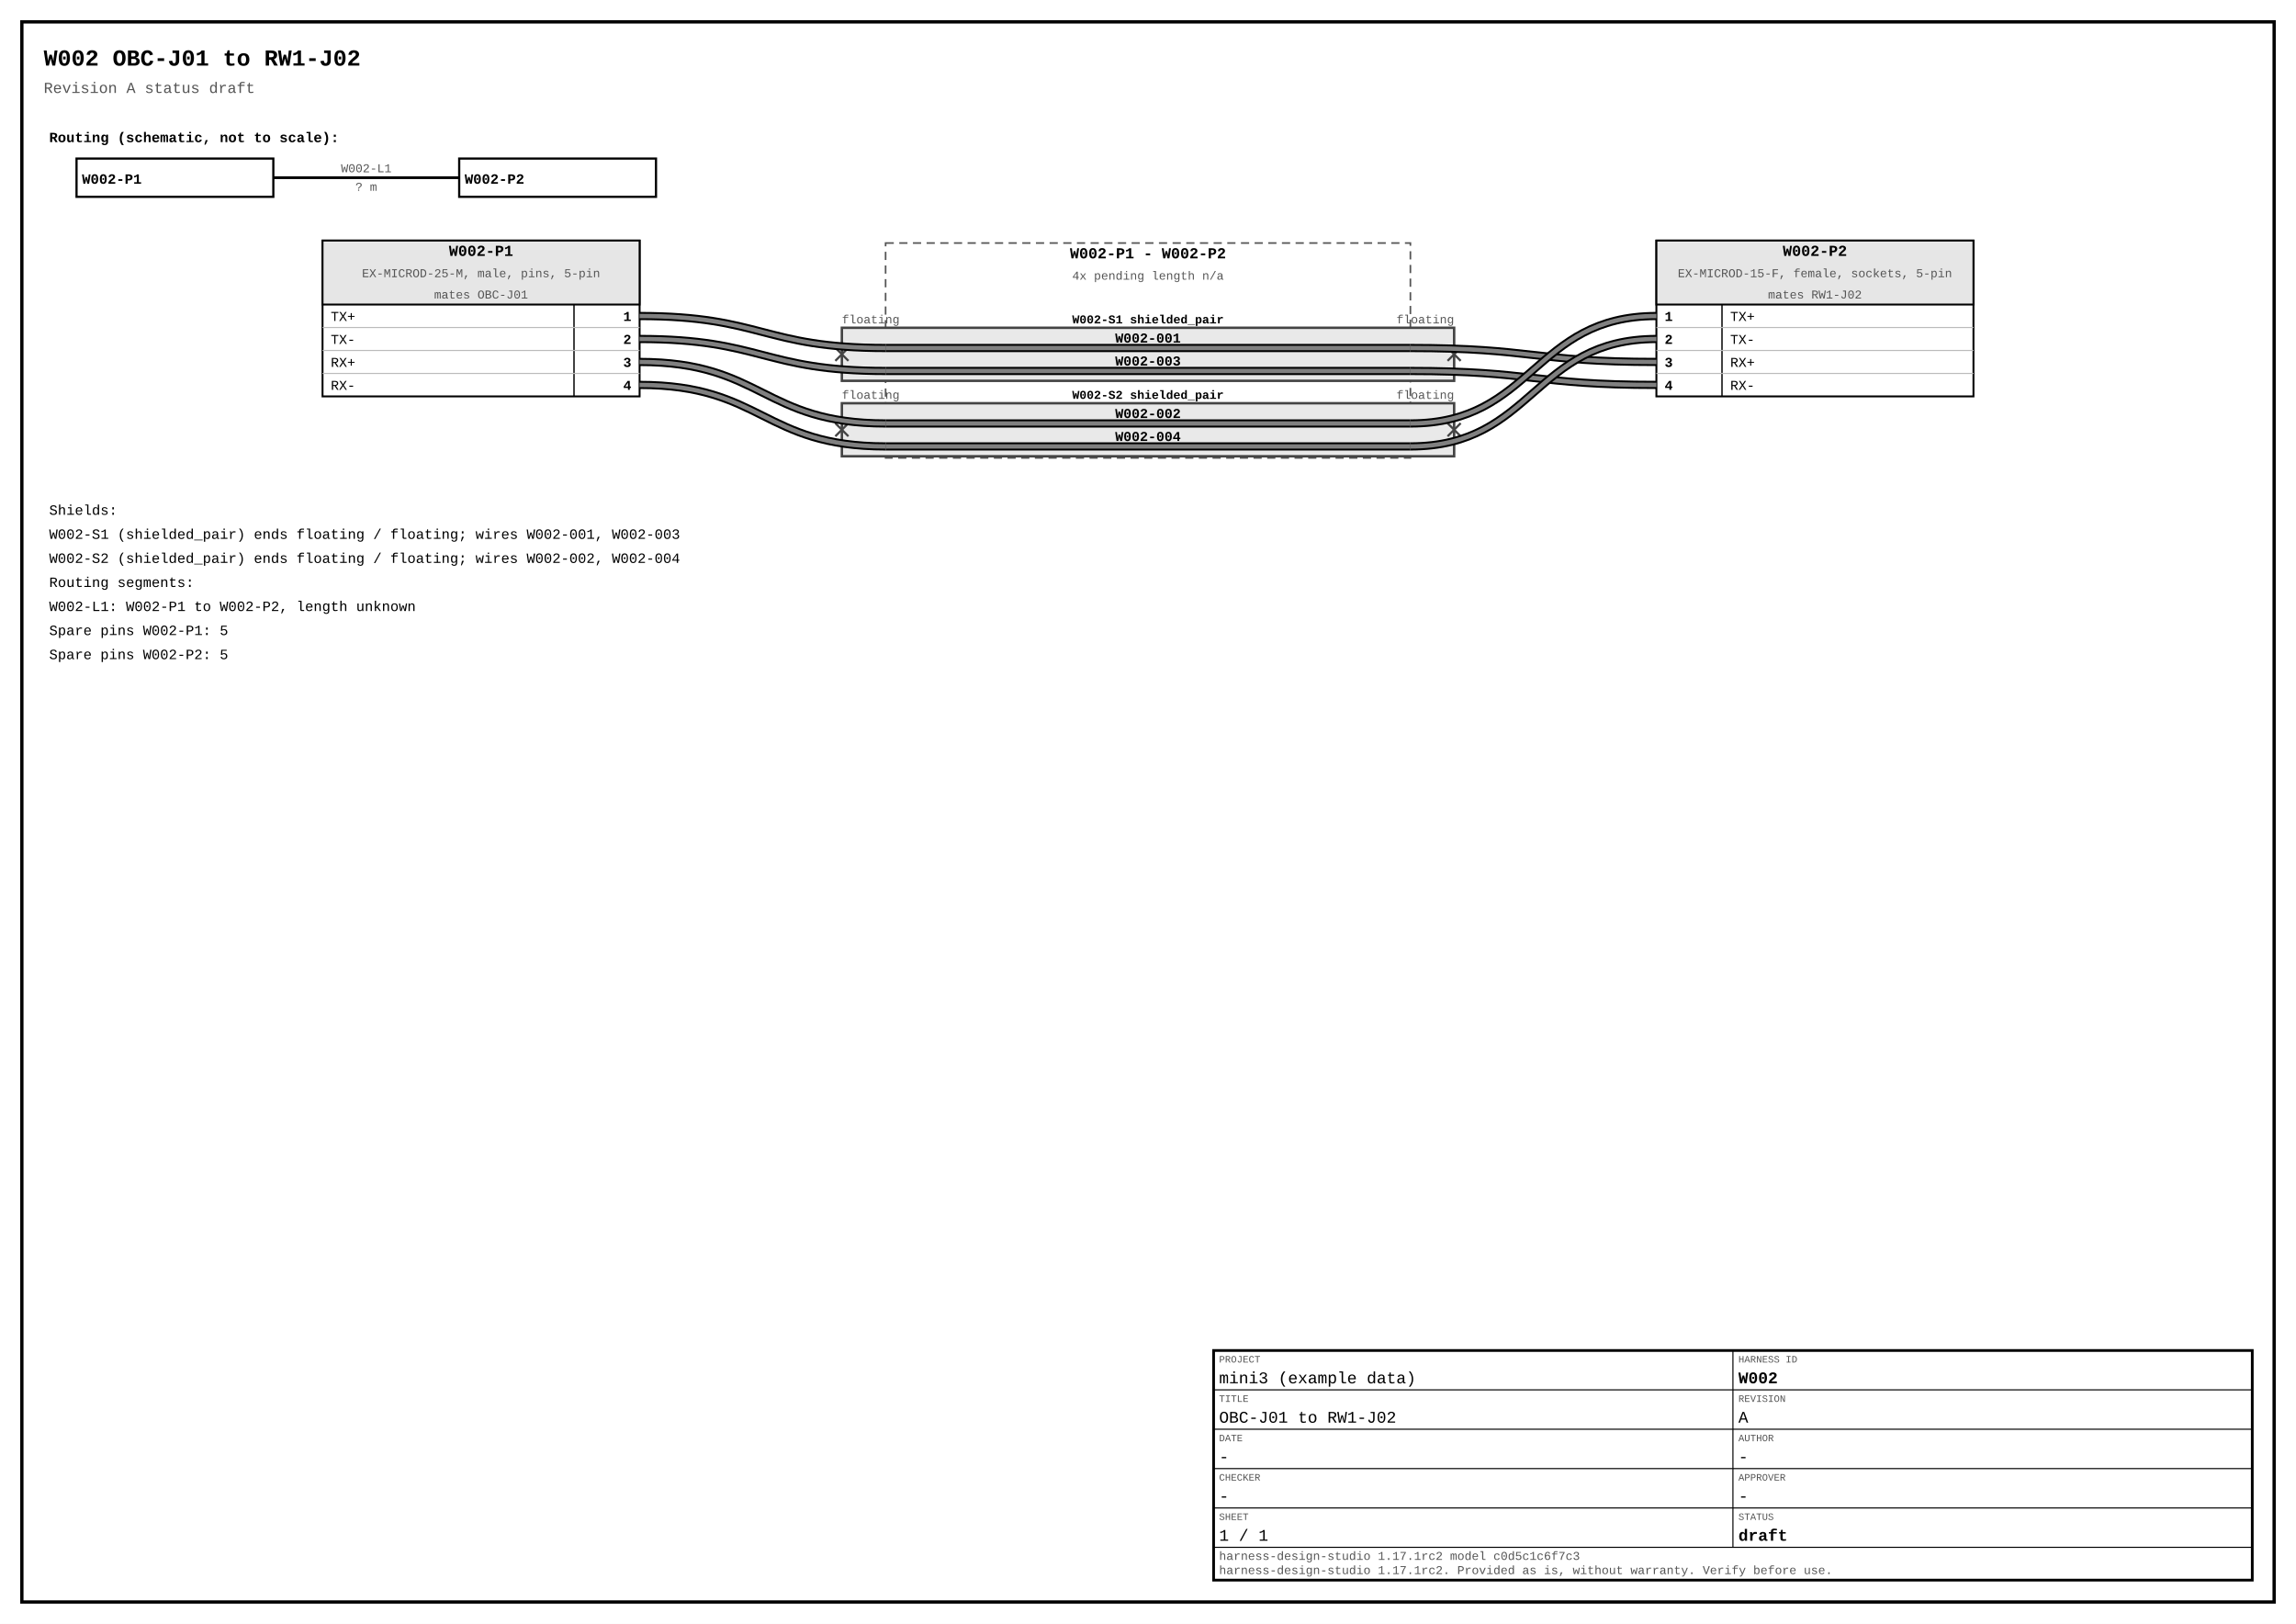
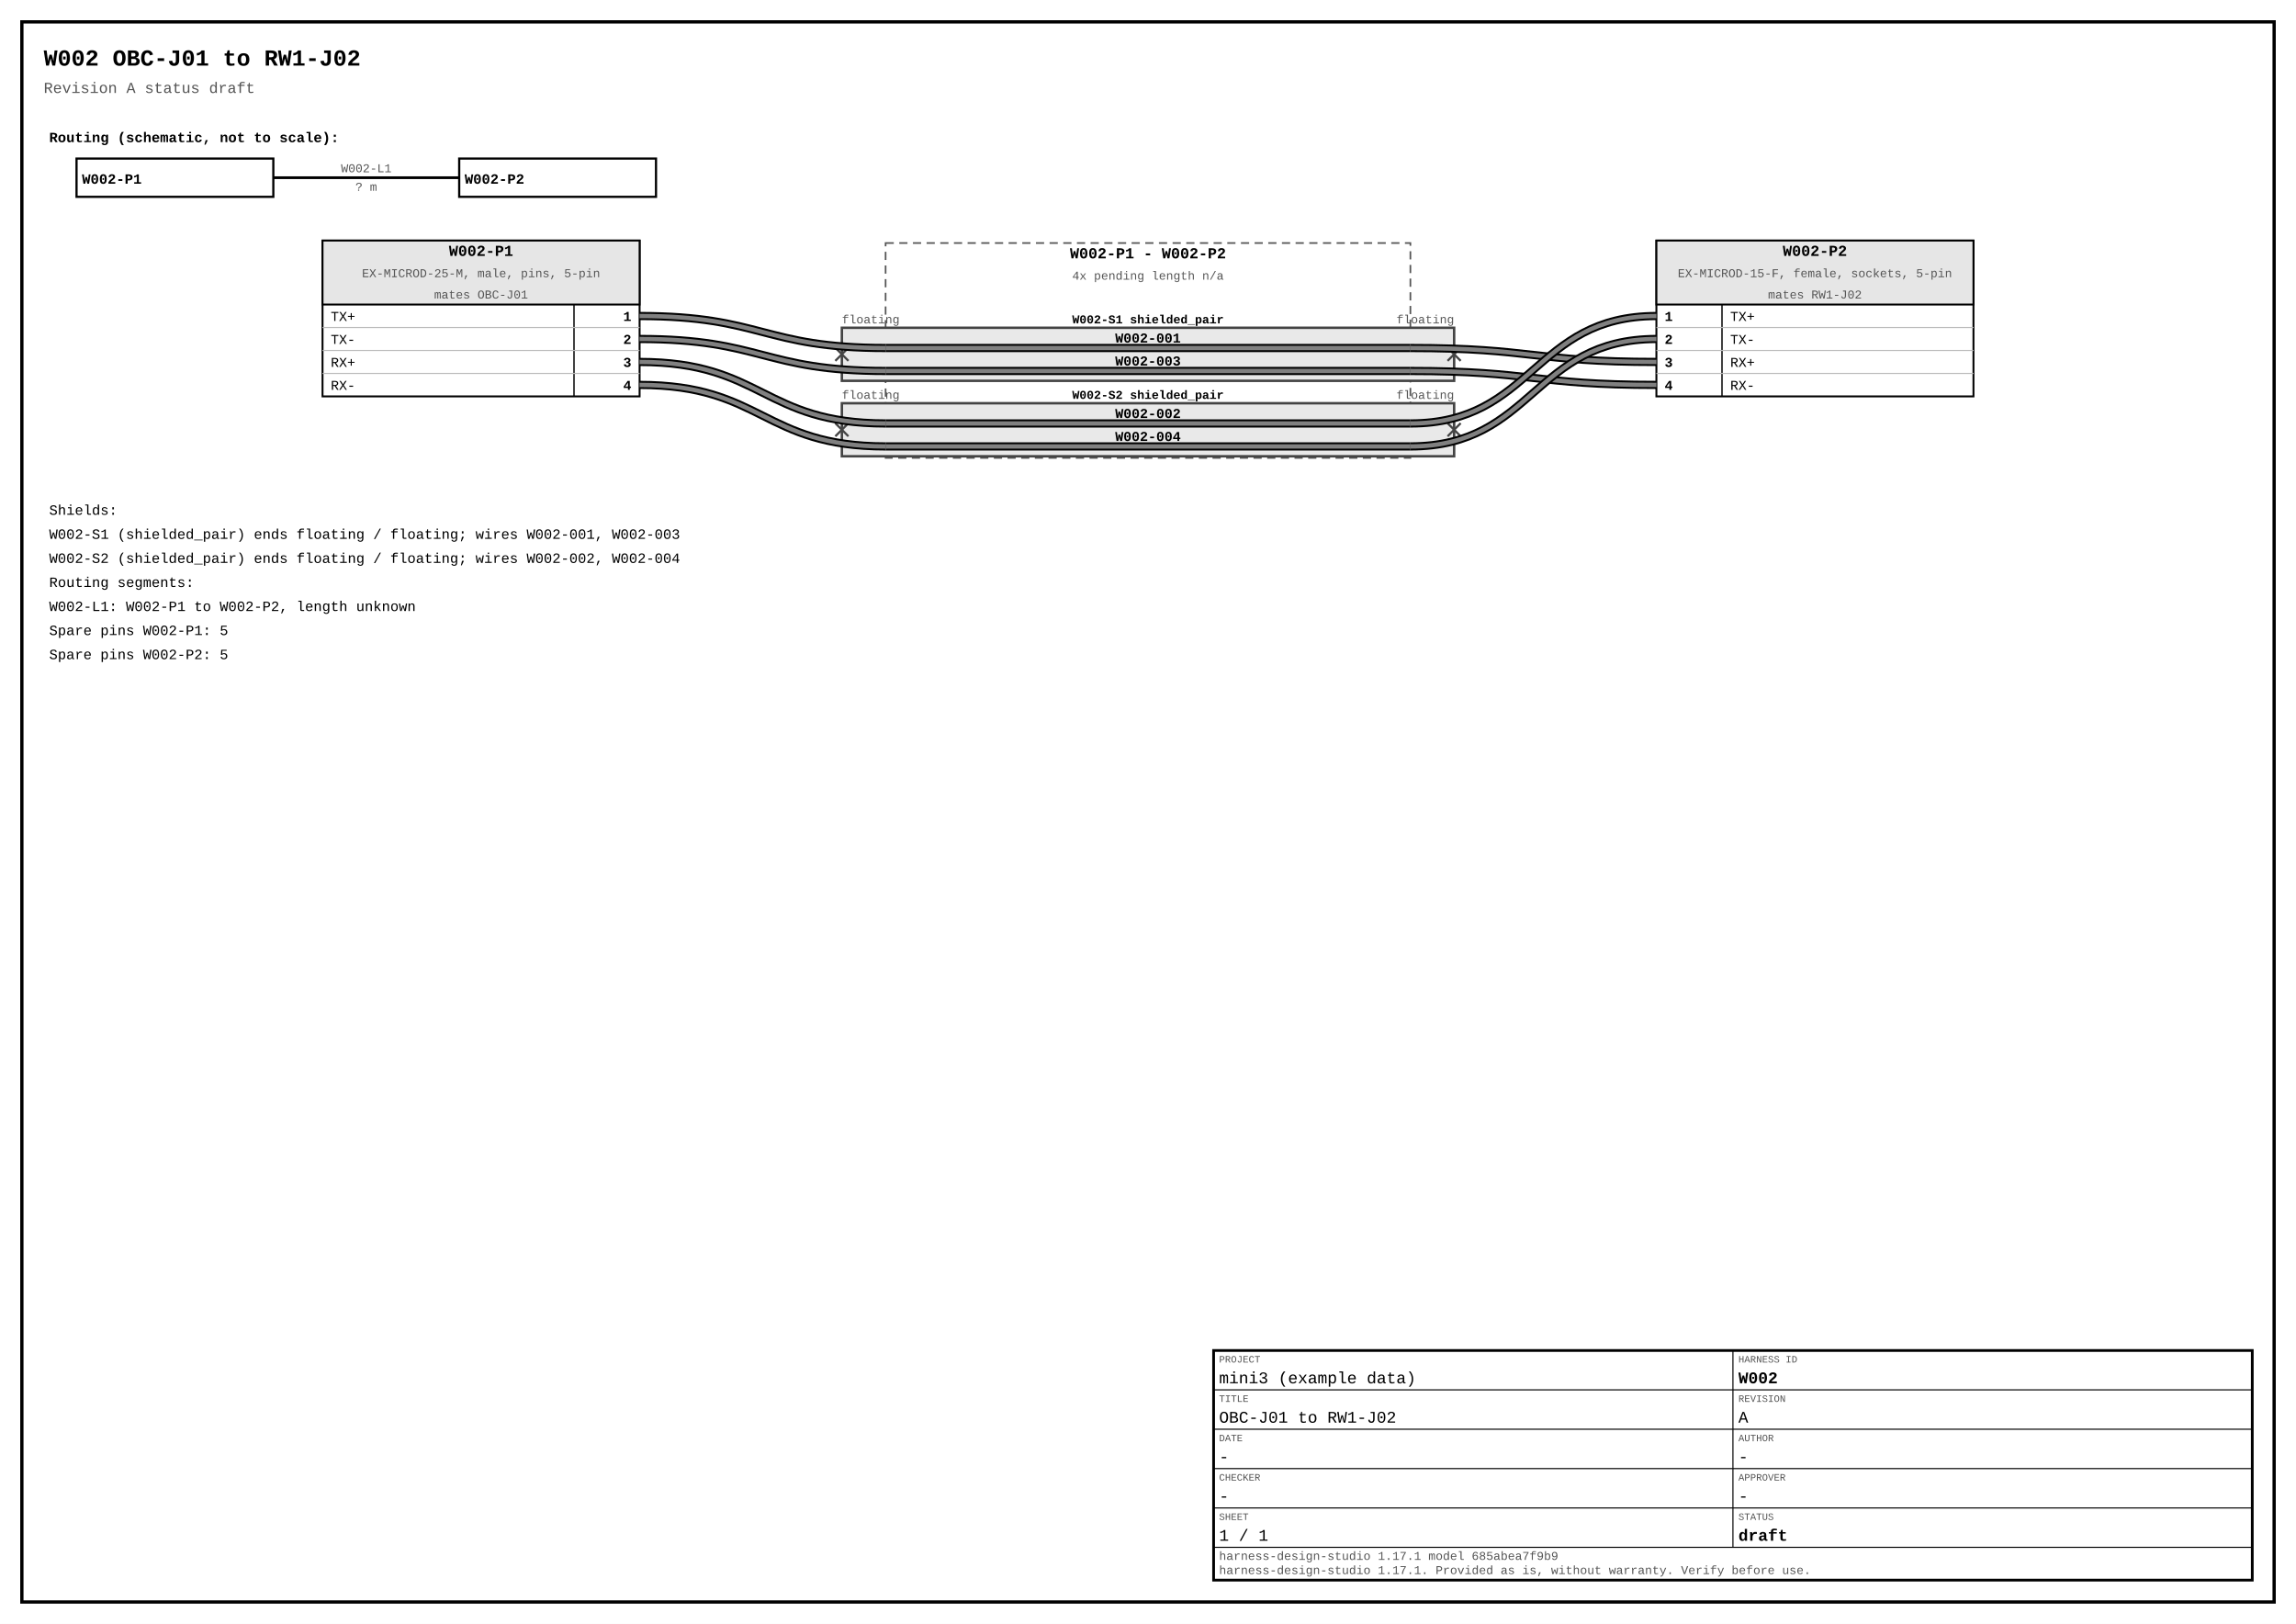
<svg xmlns="http://www.w3.org/2000/svg" width="420mm" height="297mm" viewBox="0 0 420 297" font-family="Courier New, Courier, monospace">
  <rect x="0" y="0" width="420" height="297" fill="#ffffff" />
  <rect x="4" y="4" width="412" height="289" fill="none" stroke="#000000" stroke-width="0.6" />
  <text x="8" y="12" font-size="4.2" font-weight="bold" text-anchor="start" fill="#000000">W002  OBC-J01 to RW1-J02</text>
  <text x="8" y="17" font-size="2.8" text-anchor="start" fill="#555555">Revision A  status draft</text>
  <text x="9" y="26" font-size="2.6" font-weight="bold" text-anchor="start" fill="#000000">Routing (schematic, not to scale):</text>
  <line x1="50" y1="32.5" x2="84" y2="32.5" stroke="#000000" stroke-width="0.5" />
  <text x="67" y="31.5" font-size="2.2" text-anchor="middle" fill="#555555">W002-L1</text>
  <text x="67" y="34.9" font-size="2.2" text-anchor="middle" fill="#555555">? m</text>
  <rect x="14" y="29" width="36" height="7" fill="#ffffff" stroke="#000000" stroke-width="0.4" />
  <text x="15" y="33.6" font-size="2.6" font-weight="bold" text-anchor="start" fill="#000000">W002-P1</text>
  <rect x="84" y="29" width="36" height="7" fill="#ffffff" stroke="#000000" stroke-width="0.4" />
  <text x="85" y="33.6" font-size="2.6" font-weight="bold" text-anchor="start" fill="#000000">W002-P2</text>
  <rect x="59" y="44" width="58" height="28.5" fill="#ffffff" stroke="#000000" stroke-width="0.35" />
  <rect x="59" y="44" width="58" height="11.7" fill="#e6e6e6" stroke="#000000" stroke-width="0.35" />
  <text x="88" y="46.8" font-size="2.8" font-weight="bold" text-anchor="middle" fill="#000000">W002-P1</text>
  <text x="88" y="50.7" font-size="2.2" text-anchor="middle" fill="#555555">EX-MICROD-25-M, male, pins, 5-pin</text>
  <text x="88" y="54.6" font-size="2.2" text-anchor="middle" fill="#555555">mates OBC-J01</text>
  <line x1="105" y1="55.7" x2="105" y2="72.5" stroke="#000000" stroke-width="0.25" />
  <line x1="59" y1="59.9" x2="117" y2="59.9" stroke="#bbbbbb" stroke-width="0.2" />
  <text x="60.5" y="58.7" font-size="2.5" text-anchor="start" fill="#000000" data-ref="sig/W002-P1/1">TX+</text>
  <text x="115.5" y="58.7" font-size="2.5" font-weight="bold" text-anchor="end" fill="#000000" data-ref="pin/W002-P1/1">1</text>
  <line x1="59" y1="64.1" x2="117" y2="64.1" stroke="#bbbbbb" stroke-width="0.2" />
  <text x="60.5" y="62.9" font-size="2.5" text-anchor="start" fill="#000000" data-ref="sig/W002-P1/2">TX-</text>
  <text x="115.5" y="62.9" font-size="2.5" font-weight="bold" text-anchor="end" fill="#000000" data-ref="pin/W002-P1/2">2</text>
  <line x1="59" y1="68.3" x2="117" y2="68.3" stroke="#bbbbbb" stroke-width="0.2" />
  <text x="60.5" y="67.1" font-size="2.5" text-anchor="start" fill="#000000" data-ref="sig/W002-P1/3">RX+</text>
  <text x="115.5" y="67.1" font-size="2.5" font-weight="bold" text-anchor="end" fill="#000000" data-ref="pin/W002-P1/3">3</text>
  <text x="60.5" y="71.3" font-size="2.5" text-anchor="start" fill="#000000" data-ref="sig/W002-P1/4">RX-</text>
  <text x="115.5" y="71.3" font-size="2.5" font-weight="bold" text-anchor="end" fill="#000000" data-ref="pin/W002-P1/4">4</text>
  <rect x="303" y="44" width="58" height="28.5" fill="#ffffff" stroke="#000000" stroke-width="0.35" />
  <rect x="303" y="44" width="58" height="11.7" fill="#e6e6e6" stroke="#000000" stroke-width="0.35" />
  <text x="332" y="46.8" font-size="2.8" font-weight="bold" text-anchor="middle" fill="#000000">W002-P2</text>
  <text x="332" y="50.7" font-size="2.2" text-anchor="middle" fill="#555555">EX-MICROD-15-F, female, sockets, 5-pin</text>
  <text x="332" y="54.6" font-size="2.2" text-anchor="middle" fill="#555555">mates RW1-J02</text>
  <line x1="315" y1="55.7" x2="315" y2="72.5" stroke="#000000" stroke-width="0.25" />
  <line x1="303" y1="59.9" x2="361" y2="59.9" stroke="#bbbbbb" stroke-width="0.2" />
  <text x="304.5" y="58.7" font-size="2.5" font-weight="bold" text-anchor="start" fill="#000000" data-ref="pin/W002-P2/1">1</text>
  <text x="316.5" y="58.7" font-size="2.5" text-anchor="start" fill="#000000" data-ref="sig/W002-P2/1">TX+</text>
  <line x1="303" y1="64.1" x2="361" y2="64.1" stroke="#bbbbbb" stroke-width="0.2" />
  <text x="304.5" y="62.9" font-size="2.5" font-weight="bold" text-anchor="start" fill="#000000" data-ref="pin/W002-P2/2">2</text>
  <text x="316.5" y="62.9" font-size="2.5" text-anchor="start" fill="#000000" data-ref="sig/W002-P2/2">TX-</text>
  <line x1="303" y1="68.3" x2="361" y2="68.3" stroke="#bbbbbb" stroke-width="0.2" />
  <text x="304.5" y="67.1" font-size="2.5" font-weight="bold" text-anchor="start" fill="#000000" data-ref="pin/W002-P2/3">3</text>
  <text x="316.5" y="67.1" font-size="2.5" text-anchor="start" fill="#000000" data-ref="sig/W002-P2/3">RX+</text>
  <text x="304.5" y="71.3" font-size="2.5" font-weight="bold" text-anchor="start" fill="#000000" data-ref="pin/W002-P2/4">4</text>
  <text x="316.5" y="71.3" font-size="2.5" text-anchor="start" fill="#000000" data-ref="sig/W002-P2/4">RX-</text>
  <rect x="162" y="44.45" width="96" height="39.3" fill="none" stroke="#555555" stroke-width="0.3" stroke-dasharray="1.5 1" />
  <text x="210" y="47.25" font-size="2.8" font-weight="bold" text-anchor="middle" fill="#000000">W002-P1 - W002-P2</text>
  <text x="210" y="51.15" font-size="2.2" text-anchor="middle" fill="#555555">4x  pending  length n/a</text>
  <rect x="154" y="59.95" width="112" height="9.7" fill="#e9e9e9" stroke="#444444" stroke-width="0.45" />
  <text x="210" y="59.15" font-size="2.2" font-weight="bold" text-anchor="middle" fill="#000000">W002-S1  shielded_pair</text>
  <text x="154" y="59.15" font-size="2.2" text-anchor="start" fill="#555555">floating</text>
  <text x="266" y="59.15" font-size="2.2" text-anchor="end" fill="#555555">floating</text>
  <line x1="152.8" y1="63.6" x2="155.2" y2="66" stroke="#444444" stroke-width="0.4" />
  <line x1="152.8" y1="66" x2="155.2" y2="63.6" stroke="#444444" stroke-width="0.4" />
  <line x1="264.8" y1="63.6" x2="267.2" y2="66" stroke="#444444" stroke-width="0.4" />
  <line x1="264.8" y1="66" x2="267.2" y2="63.6" stroke="#444444" stroke-width="0.4" />
  <rect x="154" y="73.75" width="112" height="9.7" fill="#e9e9e9" stroke="#444444" stroke-width="0.45" />
  <text x="210" y="72.95" font-size="2.2" font-weight="bold" text-anchor="middle" fill="#000000">W002-S2  shielded_pair</text>
  <text x="154" y="72.95" font-size="2.2" text-anchor="start" fill="#555555">floating</text>
  <text x="266" y="72.95" font-size="2.2" text-anchor="end" fill="#555555">floating</text>
  <line x1="152.8" y1="77.4" x2="155.2" y2="79.8" stroke="#444444" stroke-width="0.4" />
  <line x1="152.8" y1="79.8" x2="155.2" y2="77.4" stroke="#444444" stroke-width="0.4" />
  <line x1="264.8" y1="77.4" x2="267.2" y2="79.8" stroke="#444444" stroke-width="0.4" />
  <line x1="264.8" y1="79.8" x2="267.2" y2="77.4" stroke="#444444" stroke-width="0.4" />
  <path d="M 117 57.8 C 139.5 57.8 139.5 63.65 162 63.65" fill="none" stroke="#000000" stroke-width="1.5" />
  <line x1="162" y1="63.65" x2="258" y2="63.65" stroke="#000000" stroke-width="1.5" />
  <path d="M 258 63.65 C 280.5 63.65 280.5 66.2 303 66.2" fill="none" stroke="#000000" stroke-width="1.5" />
  <path d="M 117 57.8 C 139.5 57.8 139.5 63.65 162 63.65" fill="none" stroke="#808080" stroke-width="0.8" />
  <line x1="162" y1="63.65" x2="258" y2="63.65" stroke="#808080" stroke-width="0.8" />
  <path d="M 258 63.65 C 280.5 63.65 280.5 66.2 303 66.2" fill="none" stroke="#808080" stroke-width="0.8" />
  <text x="210" y="62.65" font-size="2.5" font-weight="bold" text-anchor="middle" fill="#000000">W002-001</text>
  <path d="M 117 62 C 139.5 62 139.5 67.85 162 67.85" fill="none" stroke="#000000" stroke-width="1.5" />
  <line x1="162" y1="67.85" x2="258" y2="67.85" stroke="#000000" stroke-width="1.5" />
  <path d="M 258 67.85 C 280.5 67.85 280.5 70.4 303 70.4" fill="none" stroke="#000000" stroke-width="1.5" />
  <path d="M 117 62 C 139.5 62 139.5 67.85 162 67.85" fill="none" stroke="#808080" stroke-width="0.8" />
  <line x1="162" y1="67.85" x2="258" y2="67.85" stroke="#808080" stroke-width="0.8" />
  <path d="M 258 67.85 C 280.5 67.85 280.5 70.4 303 70.4" fill="none" stroke="#808080" stroke-width="0.8" />
  <text x="210" y="66.85" font-size="2.5" font-weight="bold" text-anchor="middle" fill="#000000">W002-003</text>
  <path d="M 117 66.2 C 139.5 66.2 139.5 77.45 162 77.45" fill="none" stroke="#000000" stroke-width="1.5" />
  <line x1="162" y1="77.45" x2="258" y2="77.45" stroke="#000000" stroke-width="1.5" />
  <path d="M 258 77.45 C 280.5 77.45 280.5 57.8 303 57.8" fill="none" stroke="#000000" stroke-width="1.5" />
  <path d="M 117 66.2 C 139.5 66.2 139.5 77.45 162 77.45" fill="none" stroke="#808080" stroke-width="0.8" />
  <line x1="162" y1="77.45" x2="258" y2="77.45" stroke="#808080" stroke-width="0.8" />
  <path d="M 258 77.45 C 280.5 77.45 280.5 57.8 303 57.8" fill="none" stroke="#808080" stroke-width="0.8" />
  <text x="210" y="76.45" font-size="2.5" font-weight="bold" text-anchor="middle" fill="#000000">W002-002</text>
  <path d="M 117 70.4 C 139.5 70.4 139.5 81.65 162 81.65" fill="none" stroke="#000000" stroke-width="1.5" />
  <line x1="162" y1="81.65" x2="258" y2="81.65" stroke="#000000" stroke-width="1.5" />
  <path d="M 258 81.65 C 280.5 81.65 280.5 62 303 62" fill="none" stroke="#000000" stroke-width="1.5" />
  <path d="M 117 70.4 C 139.5 70.4 139.5 81.65 162 81.65" fill="none" stroke="#808080" stroke-width="0.8" />
  <line x1="162" y1="81.65" x2="258" y2="81.65" stroke="#808080" stroke-width="0.8" />
  <path d="M 258 81.65 C 280.5 81.65 280.5 62 303 62" fill="none" stroke="#808080" stroke-width="0.8" />
  <text x="210" y="80.65" font-size="2.5" font-weight="bold" text-anchor="middle" fill="#000000">W002-004</text>
  <text x="9" y="94.15" font-size="2.6" text-anchor="start" fill="#000000">Shields:</text>
  <text x="9" y="98.55" font-size="2.6" text-anchor="start" fill="#000000">  W002-S1 (shielded_pair) ends floating / floating; wires W002-001, W002-003</text>
  <text x="9" y="102.95" font-size="2.6" text-anchor="start" fill="#000000">  W002-S2 (shielded_pair) ends floating / floating; wires W002-002, W002-004</text>
  <text x="9" y="107.35" font-size="2.6" text-anchor="start" fill="#000000">Routing segments:</text>
  <text x="9" y="111.75" font-size="2.6" text-anchor="start" fill="#000000">  W002-L1: W002-P1 to W002-P2, length unknown</text>
  <text x="9" y="116.15" font-size="2.6" text-anchor="start" fill="#000000">Spare pins W002-P1: 5</text>
  <text x="9" y="120.55" font-size="2.6" text-anchor="start" fill="#000000">Spare pins W002-P2: 5</text>
  <rect x="222" y="247" width="190" height="42" fill="none" stroke="#000000" stroke-width="0.5" />
  <line x1="222" y1="247" x2="317" y2="247" stroke="#000000" stroke-width="0.2" />
  <text x="223" y="249.2" font-size="1.8" text-anchor="start" fill="#555555">PROJECT</text>
  <text x="223" y="253" font-size="3" text-anchor="start" fill="#000000">mini3 (example data)</text>
  <line x1="317" y1="247" x2="412" y2="247" stroke="#000000" stroke-width="0.2" />
  <text x="318" y="249.2" font-size="1.8" text-anchor="start" fill="#555555">HARNESS ID</text>
  <text x="318" y="253" font-size="3" font-weight="bold" text-anchor="start" fill="#000000">W002</text>
  <line x1="222" y1="254.2" x2="317" y2="254.2" stroke="#000000" stroke-width="0.2" />
  <text x="223" y="256.4" font-size="1.8" text-anchor="start" fill="#555555">TITLE</text>
  <text x="223" y="260.2" font-size="3" text-anchor="start" fill="#000000">OBC-J01 to RW1-J02</text>
  <line x1="317" y1="254.2" x2="412" y2="254.2" stroke="#000000" stroke-width="0.2" />
  <text x="318" y="256.4" font-size="1.8" text-anchor="start" fill="#555555">REVISION</text>
  <text x="318" y="260.2" font-size="3" text-anchor="start" fill="#000000">A</text>
  <line x1="222" y1="261.4" x2="317" y2="261.4" stroke="#000000" stroke-width="0.2" />
  <text x="223" y="263.6" font-size="1.8" text-anchor="start" fill="#555555">DATE</text>
  <text x="223" y="267.4" font-size="3" text-anchor="start" fill="#000000">-</text>
  <line x1="317" y1="261.4" x2="412" y2="261.4" stroke="#000000" stroke-width="0.2" />
  <text x="318" y="263.6" font-size="1.8" text-anchor="start" fill="#555555">AUTHOR</text>
  <text x="318" y="267.4" font-size="3" text-anchor="start" fill="#000000">-</text>
  <line x1="222" y1="268.6" x2="317" y2="268.6" stroke="#000000" stroke-width="0.2" />
  <text x="223" y="270.8" font-size="1.8" text-anchor="start" fill="#555555">CHECKER</text>
  <text x="223" y="274.6" font-size="3" text-anchor="start" fill="#000000">-</text>
  <line x1="317" y1="268.6" x2="412" y2="268.6" stroke="#000000" stroke-width="0.2" />
  <text x="318" y="270.8" font-size="1.8" text-anchor="start" fill="#555555">APPROVER</text>
  <text x="318" y="274.6" font-size="3" text-anchor="start" fill="#000000">-</text>
  <line x1="222" y1="275.8" x2="317" y2="275.8" stroke="#000000" stroke-width="0.2" />
  <text x="223" y="278" font-size="1.8" text-anchor="start" fill="#555555">SHEET</text>
  <text x="223" y="281.8" font-size="3" text-anchor="start" fill="#000000">1 / 1</text>
  <line x1="317" y1="275.8" x2="412" y2="275.8" stroke="#000000" stroke-width="0.2" />
  <text x="318" y="278" font-size="1.8" text-anchor="start" fill="#555555">STATUS</text>
  <text x="318" y="281.8" font-size="3" font-weight="bold" text-anchor="start" fill="#000000">draft</text>
  <line x1="317" y1="247" x2="317" y2="283" stroke="#000000" stroke-width="0.2" />
  <line x1="222" y1="283" x2="412" y2="283" stroke="#000000" stroke-width="0.2" />
-   <text x="223" y="285.3" font-size="2.2" text-anchor="start" fill="#555555">harness-design-studio 1.17.1rc2 model c0d5c1c6f7c3</text>
-   <text x="223" y="287.9" font-size="2.2" text-anchor="start" fill="#555555">harness-design-studio 1.17.1rc2. Provided as is, without warranty. Verify before use.</text>
+   <text x="223" y="285.3" font-size="2.2" text-anchor="start" fill="#555555">harness-design-studio 1.17.1 model 685abea7f9b9</text>
+   <text x="223" y="287.9" font-size="2.2" text-anchor="start" fill="#555555">harness-design-studio 1.17.1. Provided as is, without warranty. Verify before use.</text>
</svg>
